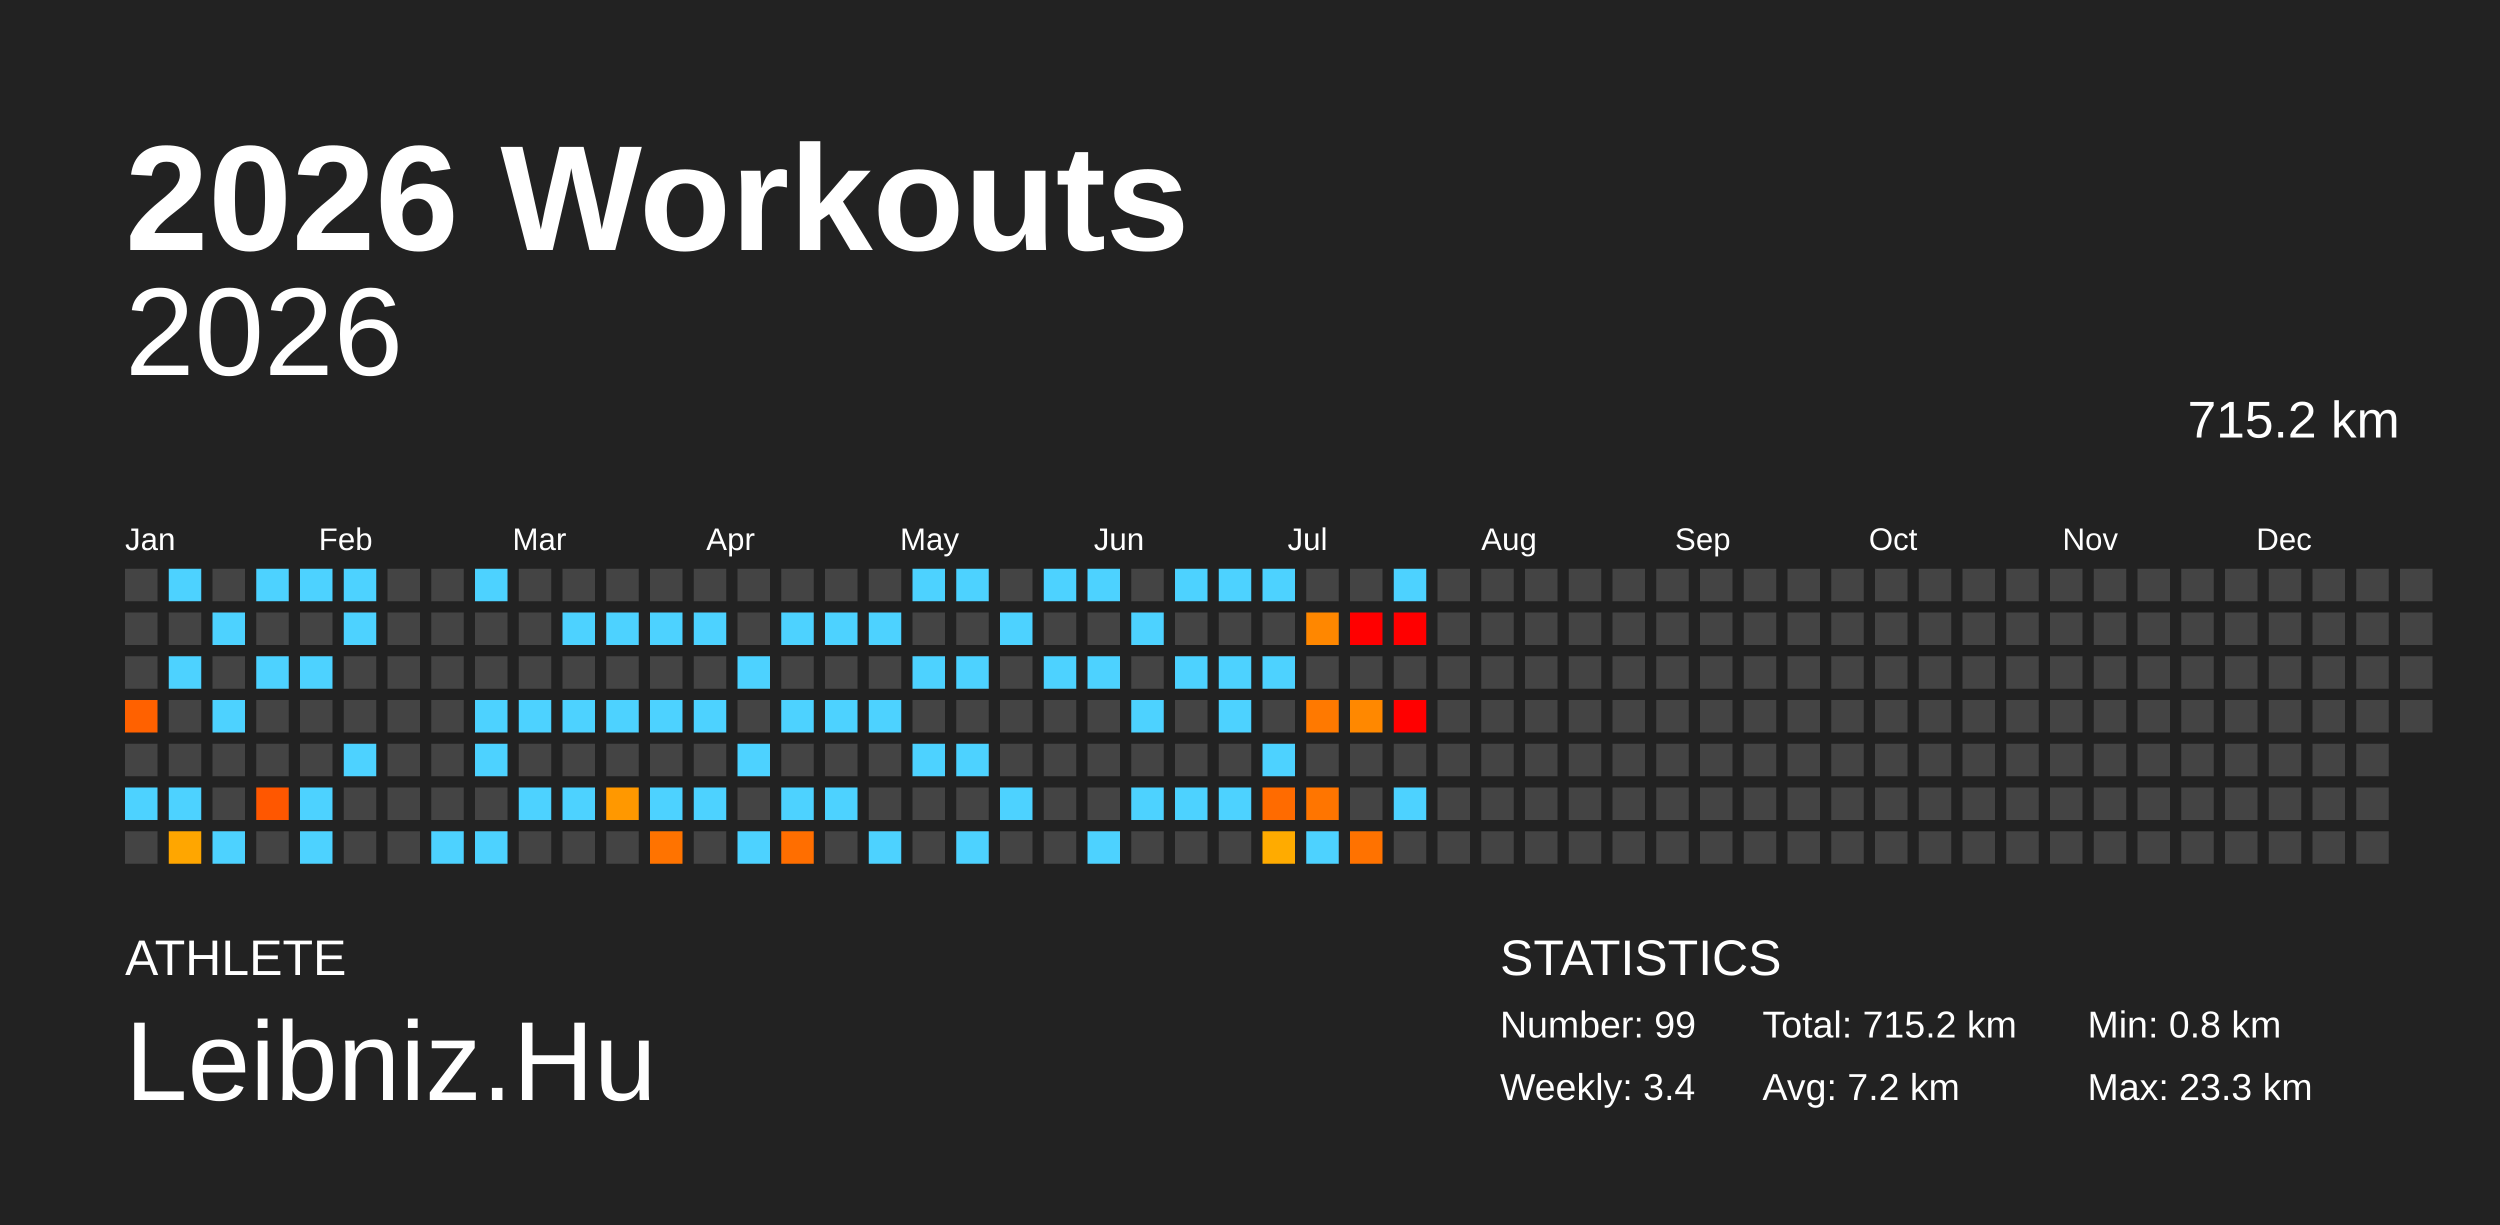
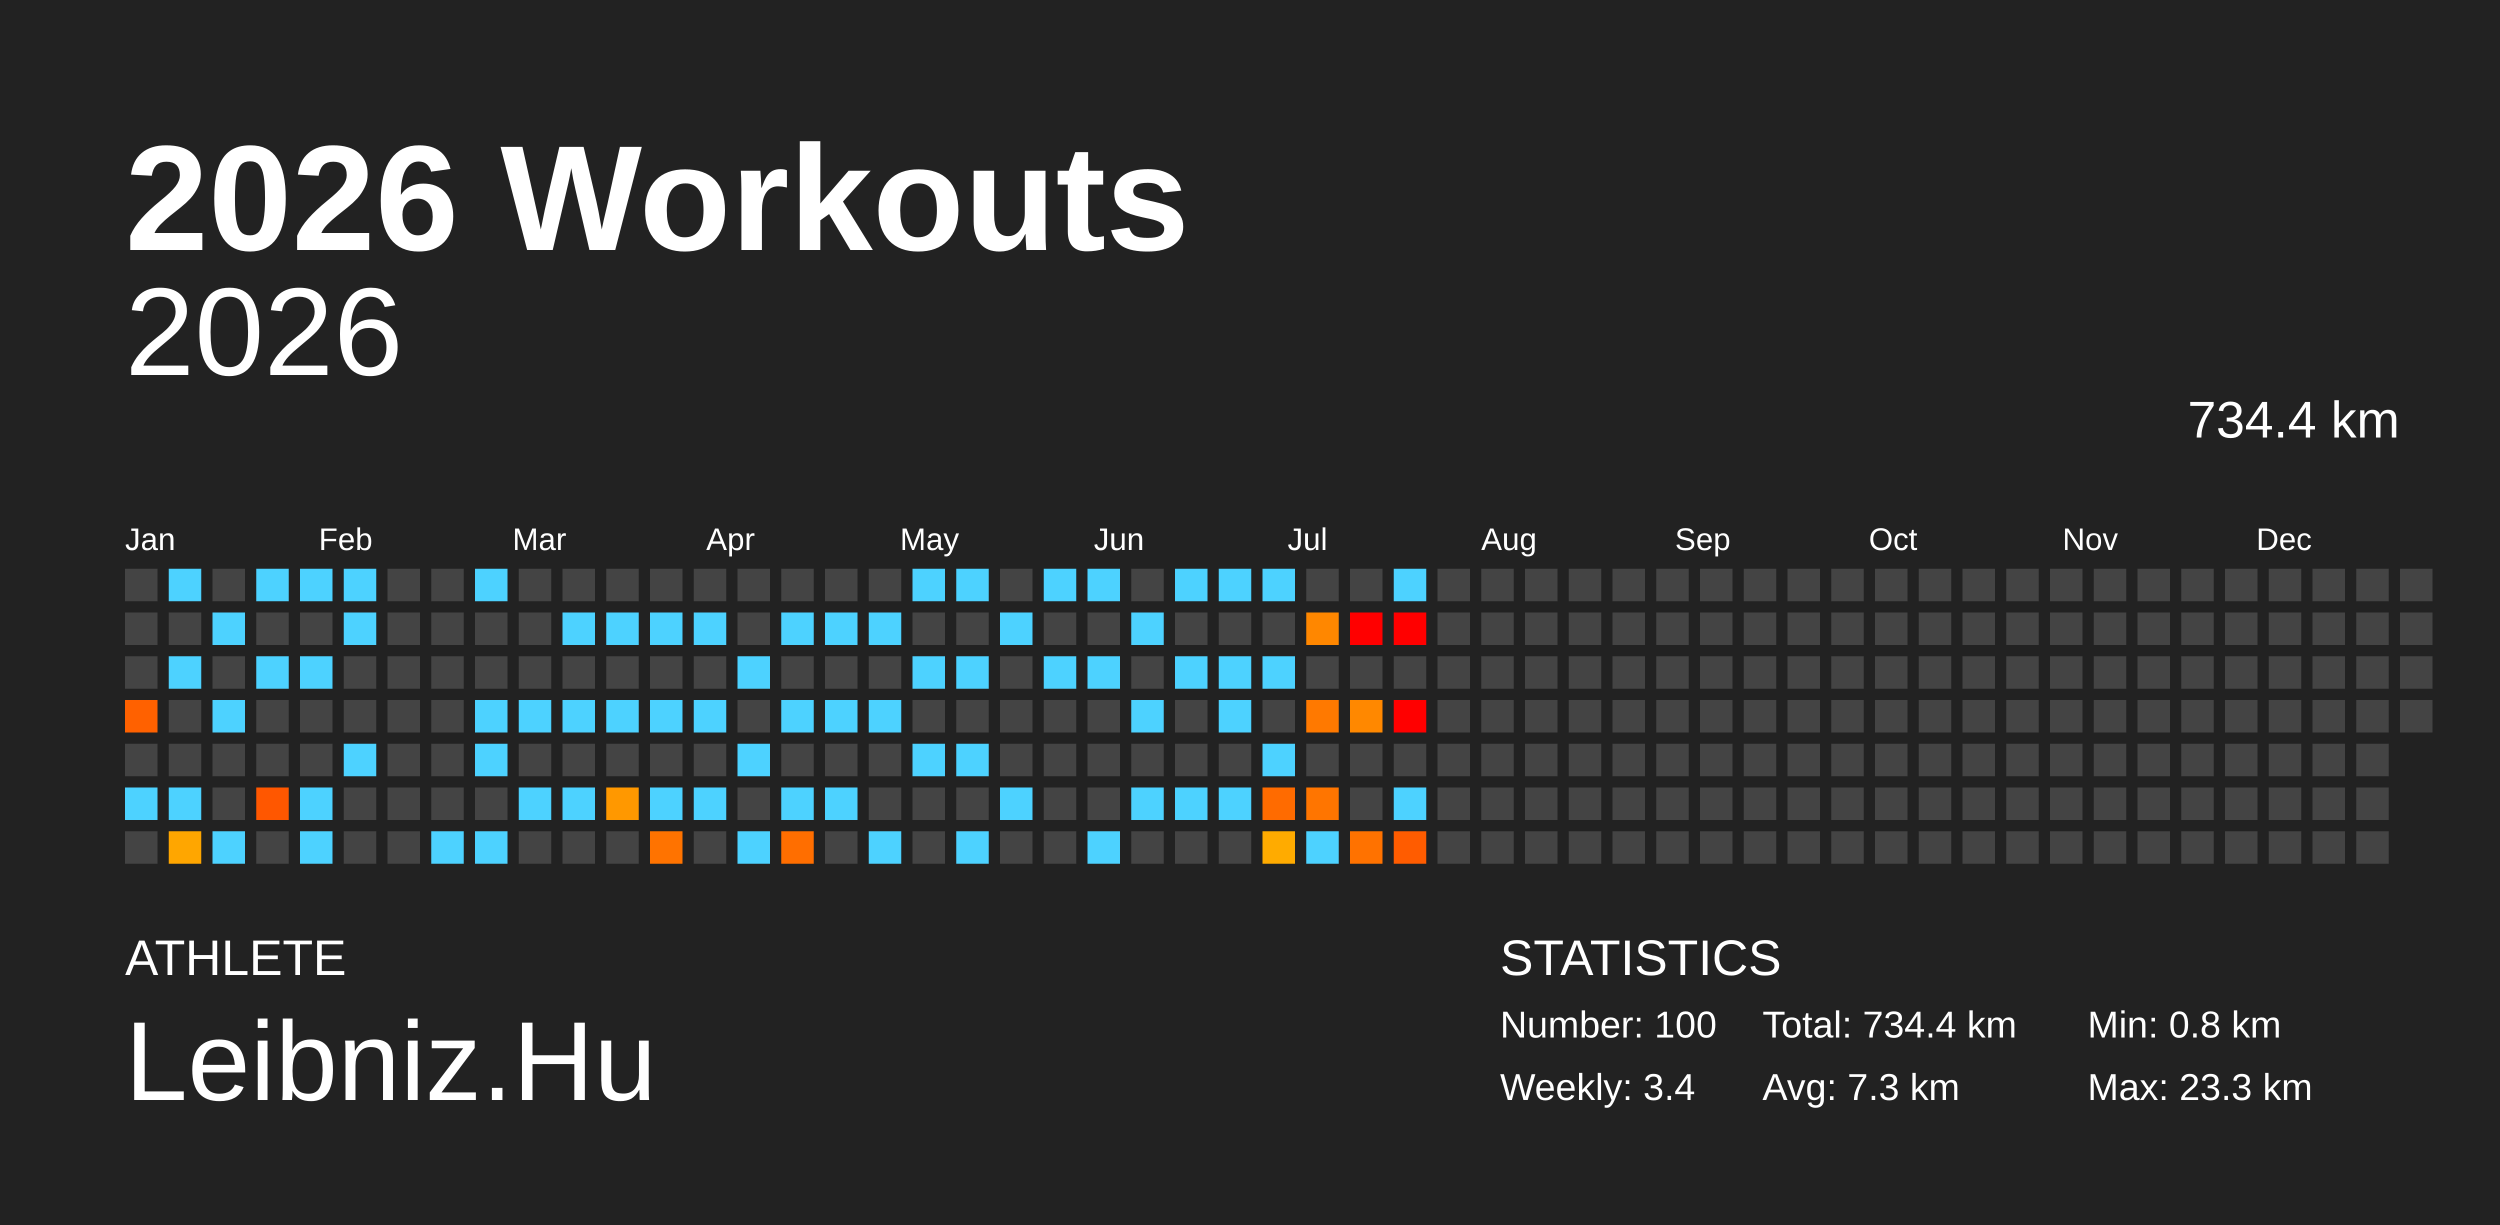
<svg xmlns="http://www.w3.org/2000/svg" baseProfile="full" height="98mm" version="1.1" viewBox="0,0,200,98" width="200mm">
  <defs />
  <rect fill="#222222" height="98" width="200" x="0" y="0" />
  <text fill="#FFFFFF" style="font-size:12px; font-family:Arial; font-weight:bold;" x="10" y="20">2026 Workouts</text>
  <text fill="#FFFFFF" style="font-size:4px; font-family:Arial" x="10" y="78">ATHLETE</text>
  <text fill="#FFFFFF" style="font-size:9px; font-family:Arial" x="10" y="88">Leibniz.Hu</text>
  <text fill="#FFFFFF" style="font-size:4px; font-family:Arial" x="120" y="78">STATISTICS</text>
-   <text fill="#FFFFFF" style="font-size:3px; font-family:Arial" x="120" y="83">Number: 99</text>
+   <text fill="#FFFFFF" style="font-size:3px; font-family:Arial" x="120" y="83">Number: 100</text>
  <text fill="#FFFFFF" style="font-size:3px; font-family:Arial" x="120" y="88">Weekly: 3.4</text>
-   <text fill="#FFFFFF" style="font-size:3px; font-family:Arial" x="141" y="83">Total: 715.2 km</text>
-   <text fill="#FFFFFF" style="font-size:3px; font-family:Arial" x="141" y="88">Avg: 7.2 km</text>
+   <text fill="#FFFFFF" style="font-size:3px; font-family:Arial" x="141" y="83">Total: 734.4 km</text>
+   <text fill="#FFFFFF" style="font-size:3px; font-family:Arial" x="141" y="88">Avg: 7.3 km</text>
  <text fill="#FFFFFF" style="font-size:3px; font-family:Arial" x="167" y="83">Min: 0.8 km</text>
  <text fill="#FFFFFF" style="font-size:3px; font-family:Arial" x="167" y="88">Max: 23.3 km</text>
  <text alignment-baseline="hanging" fill="#FFFFFF" style="font-size:10.0px; font-family:Arial;" x="10" y="30">2026</text>
-   <text alignment-baseline="hanging" fill="#FFFFFF" style="font-size:4.125px; font-family:Arial;" x="175" y="35">715.2 km</text>
+   <text alignment-baseline="hanging" fill="#FFFFFF" style="font-size:4.125px; font-family:Arial;" x="175" y="35">734.4 km</text>
  <text fill="#FFFFFF" style="font-size:2.5px; font-family:Arial" x="10.0" y="44">Jan</text>
  <text fill="#FFFFFF" style="font-size:2.5px; font-family:Arial" x="25.5" y="44">Feb</text>
  <text fill="#FFFFFF" style="font-size:2.5px; font-family:Arial" x="41.0" y="44">Mar</text>
  <text fill="#FFFFFF" style="font-size:2.5px; font-family:Arial" x="56.5" y="44">Apr</text>
  <text fill="#FFFFFF" style="font-size:2.5px; font-family:Arial" x="72.0" y="44">May</text>
  <text fill="#FFFFFF" style="font-size:2.5px; font-family:Arial" x="87.5" y="44">Jun</text>
  <text fill="#FFFFFF" style="font-size:2.5px; font-family:Arial" x="103.0" y="44">Jul</text>
  <text fill="#FFFFFF" style="font-size:2.5px; font-family:Arial" x="118.5" y="44">Aug</text>
  <text fill="#FFFFFF" style="font-size:2.5px; font-family:Arial" x="134.0" y="44">Sep</text>
  <text fill="#FFFFFF" style="font-size:2.5px; font-family:Arial" x="149.5" y="44">Oct</text>
  <text fill="#FFFFFF" style="font-size:2.5px; font-family:Arial" x="165.0" y="44">Nov</text>
  <text fill="#FFFFFF" style="font-size:2.5px; font-family:Arial" x="180.5" y="44">Dec</text>
  <rect fill="#444444" height="2.6" width="2.6" x="10.0" y="45.5" />
  <rect fill="#444444" height="2.6" width="2.6" x="10.0" y="49.0" />
  <rect fill="#444444" height="2.6" width="2.6" x="10.0" y="52.5" />
  <rect fill="#ff6100" height="2.6" width="2.6" x="10.0" y="56.0" />
  <rect fill="#444444" height="2.6" width="2.6" x="10.0" y="59.5" />
  <rect fill="#4dd2ff" height="2.6" width="2.6" x="10.0" y="63.0" />
  <rect fill="#444444" height="2.6" width="2.6" x="10.0" y="66.5" />
  <rect fill="#4dd2ff" height="2.6" width="2.6" x="13.5" y="45.5" />
  <rect fill="#444444" height="2.6" width="2.6" x="13.5" y="49.0" />
  <rect fill="#4dd2ff" height="2.6" width="2.6" x="13.5" y="52.5" />
  <rect fill="#444444" height="2.6" width="2.6" x="13.5" y="56.0" />
  <rect fill="#444444" height="2.6" width="2.6" x="13.5" y="59.5" />
  <rect fill="#4dd2ff" height="2.6" width="2.6" x="13.5" y="63.0" />
  <rect fill="#ffa600" height="2.6" width="2.6" x="13.5" y="66.5" />
  <rect fill="#444444" height="2.6" width="2.6" x="17.0" y="45.5" />
  <rect fill="#4dd2ff" height="2.6" width="2.6" x="17.0" y="49.0" />
  <rect fill="#444444" height="2.6" width="2.6" x="17.0" y="52.5" />
  <rect fill="#4dd2ff" height="2.6" width="2.6" x="17.0" y="56.0" />
  <rect fill="#444444" height="2.6" width="2.6" x="17.0" y="59.5" />
  <rect fill="#444444" height="2.6" width="2.6" x="17.0" y="63.0" />
  <rect fill="#4dd2ff" height="2.6" width="2.6" x="17.0" y="66.5" />
  <rect fill="#4dd2ff" height="2.6" width="2.6" x="20.5" y="45.5" />
  <rect fill="#444444" height="2.6" width="2.6" x="20.5" y="49.0" />
  <rect fill="#4dd2ff" height="2.6" width="2.6" x="20.5" y="52.5" />
  <rect fill="#444444" height="2.6" width="2.6" x="20.5" y="56.0" />
  <rect fill="#444444" height="2.6" width="2.6" x="20.5" y="59.5" />
  <rect fill="#ff5700" height="2.6" width="2.6" x="20.5" y="63.0" />
  <rect fill="#444444" height="2.6" width="2.6" x="20.5" y="66.5" />
  <rect fill="#4dd2ff" height="2.6" width="2.6" x="24.0" y="45.5" />
  <rect fill="#444444" height="2.6" width="2.6" x="24.0" y="49.0" />
  <rect fill="#4dd2ff" height="2.6" width="2.6" x="24.0" y="52.5" />
  <rect fill="#444444" height="2.6" width="2.6" x="24.0" y="56.0" />
  <rect fill="#444444" height="2.6" width="2.6" x="24.0" y="59.5" />
  <rect fill="#4dd2ff" height="2.6" width="2.6" x="24.0" y="63.0" />
  <rect fill="#4dd2ff" height="2.6" width="2.6" x="24.0" y="66.5" />
  <rect fill="#4dd2ff" height="2.6" width="2.6" x="27.5" y="45.5" />
  <rect fill="#4dd2ff" height="2.6" width="2.6" x="27.5" y="49.0" />
  <rect fill="#444444" height="2.6" width="2.6" x="27.5" y="52.5" />
  <rect fill="#444444" height="2.6" width="2.6" x="27.5" y="56.0" />
  <rect fill="#4dd2ff" height="2.6" width="2.6" x="27.5" y="59.5" />
  <rect fill="#444444" height="2.6" width="2.6" x="27.5" y="63.0" />
  <rect fill="#444444" height="2.6" width="2.6" x="27.5" y="66.5" />
  <rect fill="#444444" height="2.6" width="2.6" x="31.0" y="45.5" />
  <rect fill="#444444" height="2.6" width="2.6" x="31.0" y="49.0" />
  <rect fill="#444444" height="2.6" width="2.6" x="31.0" y="52.5" />
  <rect fill="#444444" height="2.6" width="2.6" x="31.0" y="56.0" />
  <rect fill="#444444" height="2.6" width="2.6" x="31.0" y="59.5" />
  <rect fill="#444444" height="2.6" width="2.6" x="31.0" y="63.0" />
  <rect fill="#444444" height="2.6" width="2.6" x="31.0" y="66.5" />
  <rect fill="#444444" height="2.6" width="2.6" x="34.5" y="45.5" />
  <rect fill="#444444" height="2.6" width="2.6" x="34.5" y="49.0" />
  <rect fill="#444444" height="2.6" width="2.6" x="34.5" y="52.5" />
  <rect fill="#444444" height="2.6" width="2.6" x="34.5" y="56.0" />
  <rect fill="#444444" height="2.6" width="2.6" x="34.5" y="59.5" />
  <rect fill="#444444" height="2.6" width="2.6" x="34.5" y="63.0" />
  <rect fill="#4dd2ff" height="2.6" width="2.6" x="34.5" y="66.5" />
  <rect fill="#4dd2ff" height="2.6" width="2.6" x="38.0" y="45.5" />
  <rect fill="#444444" height="2.6" width="2.6" x="38.0" y="49.0" />
  <rect fill="#444444" height="2.6" width="2.6" x="38.0" y="52.5" />
  <rect fill="#4dd2ff" height="2.6" width="2.6" x="38.0" y="56.0" />
  <rect fill="#4dd2ff" height="2.6" width="2.6" x="38.0" y="59.5" />
  <rect fill="#444444" height="2.6" width="2.6" x="38.0" y="63.0" />
  <rect fill="#4dd2ff" height="2.6" width="2.6" x="38.0" y="66.5" />
  <rect fill="#444444" height="2.6" width="2.6" x="41.5" y="45.5" />
  <rect fill="#444444" height="2.6" width="2.6" x="41.5" y="49.0" />
  <rect fill="#444444" height="2.6" width="2.6" x="41.5" y="52.5" />
  <rect fill="#4dd2ff" height="2.6" width="2.6" x="41.5" y="56.0" />
  <rect fill="#444444" height="2.6" width="2.6" x="41.5" y="59.5" />
  <rect fill="#4dd2ff" height="2.6" width="2.6" x="41.5" y="63.0" />
  <rect fill="#444444" height="2.6" width="2.6" x="41.5" y="66.5" />
  <rect fill="#444444" height="2.6" width="2.6" x="45.0" y="45.5" />
  <rect fill="#4dd2ff" height="2.6" width="2.6" x="45.0" y="49.0" />
  <rect fill="#444444" height="2.6" width="2.6" x="45.0" y="52.5" />
  <rect fill="#4dd2ff" height="2.6" width="2.6" x="45.0" y="56.0" />
  <rect fill="#444444" height="2.6" width="2.6" x="45.0" y="59.5" />
  <rect fill="#4dd2ff" height="2.6" width="2.6" x="45.0" y="63.0" />
  <rect fill="#444444" height="2.6" width="2.6" x="45.0" y="66.5" />
  <rect fill="#444444" height="2.6" width="2.6" x="48.5" y="45.5" />
  <rect fill="#4dd2ff" height="2.6" width="2.6" x="48.5" y="49.0" />
  <rect fill="#444444" height="2.6" width="2.6" x="48.5" y="52.5" />
  <rect fill="#4dd2ff" height="2.6" width="2.6" x="48.5" y="56.0" />
  <rect fill="#444444" height="2.6" width="2.6" x="48.5" y="59.5" />
  <rect fill="#ff9800" height="2.6" width="2.6" x="48.5" y="63.0" />
  <rect fill="#444444" height="2.6" width="2.6" x="48.5" y="66.5" />
  <rect fill="#444444" height="2.6" width="2.6" x="52.0" y="45.5" />
  <rect fill="#4dd2ff" height="2.6" width="2.6" x="52.0" y="49.0" />
  <rect fill="#444444" height="2.6" width="2.6" x="52.0" y="52.5" />
  <rect fill="#4dd2ff" height="2.6" width="2.6" x="52.0" y="56.0" />
  <rect fill="#444444" height="2.6" width="2.6" x="52.0" y="59.5" />
  <rect fill="#4dd2ff" height="2.6" width="2.6" x="52.0" y="63.0" />
  <rect fill="#ff7300" height="2.6" width="2.6" x="52.0" y="66.5" />
  <rect fill="#444444" height="2.6" width="2.6" x="55.5" y="45.5" />
  <rect fill="#4dd2ff" height="2.6" width="2.6" x="55.5" y="49.0" />
  <rect fill="#444444" height="2.6" width="2.6" x="55.5" y="52.5" />
  <rect fill="#4dd2ff" height="2.6" width="2.6" x="55.5" y="56.0" />
  <rect fill="#444444" height="2.6" width="2.6" x="55.5" y="59.5" />
  <rect fill="#4dd2ff" height="2.6" width="2.6" x="55.5" y="63.0" />
  <rect fill="#444444" height="2.6" width="2.6" x="55.5" y="66.5" />
  <rect fill="#444444" height="2.6" width="2.6" x="59.0" y="45.5" />
  <rect fill="#444444" height="2.6" width="2.6" x="59.0" y="49.0" />
  <rect fill="#4dd2ff" height="2.6" width="2.6" x="59.0" y="52.5" />
  <rect fill="#444444" height="2.6" width="2.6" x="59.0" y="56.0" />
  <rect fill="#4dd2ff" height="2.6" width="2.6" x="59.0" y="59.5" />
  <rect fill="#444444" height="2.6" width="2.6" x="59.0" y="63.0" />
  <rect fill="#4dd2ff" height="2.6" width="2.6" x="59.0" y="66.5" />
  <rect fill="#444444" height="2.6" width="2.6" x="62.5" y="45.5" />
  <rect fill="#4dd2ff" height="2.6" width="2.6" x="62.5" y="49.0" />
  <rect fill="#444444" height="2.6" width="2.6" x="62.5" y="52.5" />
  <rect fill="#4dd2ff" height="2.6" width="2.6" x="62.5" y="56.0" />
  <rect fill="#444444" height="2.6" width="2.6" x="62.5" y="59.5" />
  <rect fill="#4dd2ff" height="2.6" width="2.6" x="62.5" y="63.0" />
  <rect fill="#ff6e00" height="2.6" width="2.6" x="62.5" y="66.5" />
  <rect fill="#444444" height="2.6" width="2.6" x="66.0" y="45.5" />
  <rect fill="#4dd2ff" height="2.6" width="2.6" x="66.0" y="49.0" />
  <rect fill="#444444" height="2.6" width="2.6" x="66.0" y="52.5" />
  <rect fill="#4dd2ff" height="2.6" width="2.6" x="66.0" y="56.0" />
  <rect fill="#444444" height="2.6" width="2.6" x="66.0" y="59.5" />
  <rect fill="#4dd2ff" height="2.6" width="2.6" x="66.0" y="63.0" />
  <rect fill="#444444" height="2.6" width="2.6" x="66.0" y="66.5" />
  <rect fill="#444444" height="2.6" width="2.6" x="69.5" y="45.5" />
  <rect fill="#4dd2ff" height="2.6" width="2.6" x="69.5" y="49.0" />
  <rect fill="#444444" height="2.6" width="2.6" x="69.5" y="52.5" />
  <rect fill="#4dd2ff" height="2.6" width="2.6" x="69.5" y="56.0" />
  <rect fill="#444444" height="2.6" width="2.6" x="69.5" y="59.5" />
  <rect fill="#444444" height="2.6" width="2.6" x="69.5" y="63.0" />
  <rect fill="#4dd2ff" height="2.6" width="2.6" x="69.5" y="66.5" />
  <rect fill="#4dd2ff" height="2.6" width="2.6" x="73.0" y="45.5" />
  <rect fill="#444444" height="2.6" width="2.6" x="73.0" y="49.0" />
  <rect fill="#4dd2ff" height="2.6" width="2.6" x="73.0" y="52.5" />
  <rect fill="#444444" height="2.6" width="2.6" x="73.0" y="56.0" />
  <rect fill="#4dd2ff" height="2.6" width="2.6" x="73.0" y="59.5" />
  <rect fill="#444444" height="2.6" width="2.6" x="73.0" y="63.0" />
  <rect fill="#444444" height="2.6" width="2.6" x="73.0" y="66.5" />
  <rect fill="#4dd2ff" height="2.6" width="2.6" x="76.5" y="45.5" />
  <rect fill="#444444" height="2.6" width="2.6" x="76.5" y="49.0" />
  <rect fill="#4dd2ff" height="2.6" width="2.6" x="76.5" y="52.5" />
  <rect fill="#444444" height="2.6" width="2.6" x="76.5" y="56.0" />
  <rect fill="#4dd2ff" height="2.6" width="2.6" x="76.5" y="59.5" />
  <rect fill="#444444" height="2.6" width="2.6" x="76.5" y="63.0" />
  <rect fill="#4dd2ff" height="2.6" width="2.6" x="76.5" y="66.5" />
  <rect fill="#444444" height="2.6" width="2.6" x="80.0" y="45.5" />
  <rect fill="#4dd2ff" height="2.6" width="2.6" x="80.0" y="49.0" />
  <rect fill="#444444" height="2.6" width="2.6" x="80.0" y="52.5" />
  <rect fill="#444444" height="2.6" width="2.6" x="80.0" y="56.0" />
  <rect fill="#444444" height="2.6" width="2.6" x="80.0" y="59.5" />
  <rect fill="#4dd2ff" height="2.6" width="2.6" x="80.0" y="63.0" />
  <rect fill="#444444" height="2.6" width="2.6" x="80.0" y="66.5" />
  <rect fill="#4dd2ff" height="2.6" width="2.6" x="83.5" y="45.5" />
  <rect fill="#444444" height="2.6" width="2.6" x="83.5" y="49.0" />
  <rect fill="#4dd2ff" height="2.6" width="2.6" x="83.5" y="52.5" />
  <rect fill="#444444" height="2.6" width="2.6" x="83.5" y="56.0" />
  <rect fill="#444444" height="2.6" width="2.6" x="83.5" y="59.5" />
  <rect fill="#444444" height="2.6" width="2.6" x="83.5" y="63.0" />
  <rect fill="#444444" height="2.6" width="2.6" x="83.5" y="66.5" />
  <rect fill="#4dd2ff" height="2.6" width="2.6" x="87.0" y="45.5" />
  <rect fill="#444444" height="2.6" width="2.6" x="87.0" y="49.0" />
  <rect fill="#4dd2ff" height="2.6" width="2.6" x="87.0" y="52.5" />
  <rect fill="#444444" height="2.6" width="2.6" x="87.0" y="56.0" />
  <rect fill="#444444" height="2.6" width="2.6" x="87.0" y="59.5" />
  <rect fill="#444444" height="2.6" width="2.6" x="87.0" y="63.0" />
  <rect fill="#4dd2ff" height="2.6" width="2.6" x="87.0" y="66.5" />
  <rect fill="#444444" height="2.6" width="2.6" x="90.5" y="45.5" />
  <rect fill="#4dd2ff" height="2.6" width="2.6" x="90.5" y="49.0" />
  <rect fill="#444444" height="2.6" width="2.6" x="90.5" y="52.5" />
  <rect fill="#4dd2ff" height="2.6" width="2.6" x="90.5" y="56.0" />
  <rect fill="#444444" height="2.6" width="2.6" x="90.5" y="59.5" />
  <rect fill="#4dd2ff" height="2.6" width="2.6" x="90.5" y="63.0" />
  <rect fill="#444444" height="2.6" width="2.6" x="90.5" y="66.5" />
  <rect fill="#4dd2ff" height="2.6" width="2.6" x="94.0" y="45.5" />
  <rect fill="#444444" height="2.6" width="2.6" x="94.0" y="49.0" />
  <rect fill="#4dd2ff" height="2.6" width="2.6" x="94.0" y="52.5" />
  <rect fill="#444444" height="2.6" width="2.6" x="94.0" y="56.0" />
  <rect fill="#444444" height="2.6" width="2.6" x="94.0" y="59.5" />
  <rect fill="#4dd2ff" height="2.6" width="2.6" x="94.0" y="63.0" />
  <rect fill="#444444" height="2.6" width="2.6" x="94.0" y="66.5" />
  <rect fill="#4dd2ff" height="2.6" width="2.6" x="97.5" y="45.5" />
  <rect fill="#444444" height="2.6" width="2.6" x="97.5" y="49.0" />
  <rect fill="#4dd2ff" height="2.6" width="2.6" x="97.5" y="52.5" />
  <rect fill="#4dd2ff" height="2.6" width="2.6" x="97.5" y="56.0" />
  <rect fill="#444444" height="2.6" width="2.6" x="97.5" y="59.5" />
  <rect fill="#4dd2ff" height="2.6" width="2.6" x="97.5" y="63.0" />
  <rect fill="#444444" height="2.6" width="2.6" x="97.5" y="66.5" />
  <rect fill="#4dd2ff" height="2.6" width="2.6" x="101.0" y="45.5" />
  <rect fill="#444444" height="2.6" width="2.6" x="101.0" y="49.0" />
  <rect fill="#4dd2ff" height="2.6" width="2.6" x="101.0" y="52.5" />
  <rect fill="#444444" height="2.6" width="2.6" x="101.0" y="56.0" />
  <rect fill="#4dd2ff" height="2.6" width="2.6" x="101.0" y="59.5" />
  <rect fill="#ff6b00" height="2.6" width="2.6" x="101.0" y="63.0" />
  <rect fill="#ffab00" height="2.6" width="2.6" x="101.0" y="66.5" />
  <rect fill="#444444" height="2.6" width="2.6" x="104.5" y="45.5" />
  <rect fill="#ff8700" height="2.6" width="2.6" x="104.5" y="49.0" />
  <rect fill="#444444" height="2.6" width="2.6" x="104.5" y="52.5" />
  <rect fill="#ff7900" height="2.6" width="2.6" x="104.5" y="56.0" />
  <rect fill="#444444" height="2.6" width="2.6" x="104.5" y="59.5" />
  <rect fill="#ff7500" height="2.6" width="2.6" x="104.5" y="63.0" />
  <rect fill="#4dd2ff" height="2.6" width="2.6" x="104.5" y="66.5" />
  <rect fill="#444444" height="2.6" width="2.6" x="108.0" y="45.5" />
  <rect fill="red" height="2.6" width="2.6" x="108.0" y="49.0" />
  <rect fill="#444444" height="2.6" width="2.6" x="108.0" y="52.5" />
  <rect fill="#ff8800" height="2.6" width="2.6" x="108.0" y="56.0" />
  <rect fill="#444444" height="2.6" width="2.6" x="108.0" y="59.5" />
  <rect fill="#444444" height="2.6" width="2.6" x="108.0" y="63.0" />
  <rect fill="#ff7200" height="2.6" width="2.6" x="108.0" y="66.5" />
  <rect fill="#4dd2ff" height="2.6" width="2.6" x="111.5" y="45.5" />
  <rect fill="red" height="2.6" width="2.6" x="111.5" y="49.0" />
  <rect fill="#444444" height="2.6" width="2.6" x="111.5" y="52.5" />
  <rect fill="red" height="2.6" width="2.6" x="111.5" y="56.0" />
  <rect fill="#444444" height="2.6" width="2.6" x="111.5" y="59.5" />
  <rect fill="#4dd2ff" height="2.6" width="2.6" x="111.5" y="63.0" />
-   <rect fill="#444444" height="2.6" width="2.6" x="111.5" y="66.5" />
+   <rect fill="#ff5c00" height="2.6" width="2.6" x="111.5" y="66.5" />
  <rect fill="#444444" height="2.6" width="2.6" x="115.0" y="45.5" />
  <rect fill="#444444" height="2.6" width="2.6" x="115.0" y="49.0" />
  <rect fill="#444444" height="2.6" width="2.6" x="115.0" y="52.5" />
  <rect fill="#444444" height="2.6" width="2.6" x="115.0" y="56.0" />
  <rect fill="#444444" height="2.6" width="2.6" x="115.0" y="59.5" />
  <rect fill="#444444" height="2.6" width="2.6" x="115.0" y="63.0" />
  <rect fill="#444444" height="2.6" width="2.6" x="115.0" y="66.5" />
  <rect fill="#444444" height="2.6" width="2.6" x="118.5" y="45.5" />
  <rect fill="#444444" height="2.6" width="2.6" x="118.5" y="49.0" />
  <rect fill="#444444" height="2.6" width="2.6" x="118.5" y="52.5" />
  <rect fill="#444444" height="2.6" width="2.6" x="118.5" y="56.0" />
  <rect fill="#444444" height="2.6" width="2.6" x="118.5" y="59.5" />
  <rect fill="#444444" height="2.6" width="2.6" x="118.5" y="63.0" />
  <rect fill="#444444" height="2.6" width="2.6" x="118.5" y="66.5" />
  <rect fill="#444444" height="2.6" width="2.6" x="122.0" y="45.5" />
  <rect fill="#444444" height="2.6" width="2.6" x="122.0" y="49.0" />
  <rect fill="#444444" height="2.6" width="2.6" x="122.0" y="52.5" />
  <rect fill="#444444" height="2.6" width="2.6" x="122.0" y="56.0" />
  <rect fill="#444444" height="2.6" width="2.6" x="122.0" y="59.5" />
  <rect fill="#444444" height="2.6" width="2.6" x="122.0" y="63.0" />
  <rect fill="#444444" height="2.6" width="2.6" x="122.0" y="66.5" />
  <rect fill="#444444" height="2.6" width="2.6" x="125.5" y="45.5" />
  <rect fill="#444444" height="2.6" width="2.6" x="125.5" y="49.0" />
  <rect fill="#444444" height="2.6" width="2.6" x="125.5" y="52.5" />
  <rect fill="#444444" height="2.6" width="2.6" x="125.5" y="56.0" />
  <rect fill="#444444" height="2.6" width="2.6" x="125.5" y="59.5" />
  <rect fill="#444444" height="2.6" width="2.6" x="125.5" y="63.0" />
  <rect fill="#444444" height="2.6" width="2.6" x="125.5" y="66.5" />
  <rect fill="#444444" height="2.6" width="2.6" x="129.0" y="45.5" />
  <rect fill="#444444" height="2.6" width="2.6" x="129.0" y="49.0" />
  <rect fill="#444444" height="2.6" width="2.6" x="129.0" y="52.5" />
  <rect fill="#444444" height="2.6" width="2.6" x="129.0" y="56.0" />
  <rect fill="#444444" height="2.6" width="2.6" x="129.0" y="59.5" />
  <rect fill="#444444" height="2.6" width="2.6" x="129.0" y="63.0" />
  <rect fill="#444444" height="2.6" width="2.6" x="129.0" y="66.5" />
  <rect fill="#444444" height="2.6" width="2.6" x="132.5" y="45.5" />
  <rect fill="#444444" height="2.6" width="2.6" x="132.5" y="49.0" />
  <rect fill="#444444" height="2.6" width="2.6" x="132.5" y="52.5" />
  <rect fill="#444444" height="2.6" width="2.6" x="132.5" y="56.0" />
  <rect fill="#444444" height="2.6" width="2.6" x="132.5" y="59.5" />
  <rect fill="#444444" height="2.6" width="2.6" x="132.5" y="63.0" />
  <rect fill="#444444" height="2.6" width="2.6" x="132.5" y="66.5" />
  <rect fill="#444444" height="2.6" width="2.6" x="136.0" y="45.5" />
  <rect fill="#444444" height="2.6" width="2.6" x="136.0" y="49.0" />
  <rect fill="#444444" height="2.6" width="2.6" x="136.0" y="52.5" />
  <rect fill="#444444" height="2.6" width="2.6" x="136.0" y="56.0" />
  <rect fill="#444444" height="2.6" width="2.6" x="136.0" y="59.5" />
  <rect fill="#444444" height="2.6" width="2.6" x="136.0" y="63.0" />
  <rect fill="#444444" height="2.6" width="2.6" x="136.0" y="66.5" />
  <rect fill="#444444" height="2.6" width="2.6" x="139.5" y="45.5" />
  <rect fill="#444444" height="2.6" width="2.6" x="139.5" y="49.0" />
  <rect fill="#444444" height="2.6" width="2.6" x="139.5" y="52.5" />
  <rect fill="#444444" height="2.6" width="2.6" x="139.5" y="56.0" />
  <rect fill="#444444" height="2.6" width="2.6" x="139.5" y="59.5" />
  <rect fill="#444444" height="2.6" width="2.6" x="139.5" y="63.0" />
  <rect fill="#444444" height="2.6" width="2.6" x="139.5" y="66.5" />
  <rect fill="#444444" height="2.6" width="2.6" x="143.0" y="45.5" />
  <rect fill="#444444" height="2.6" width="2.6" x="143.0" y="49.0" />
  <rect fill="#444444" height="2.6" width="2.6" x="143.0" y="52.5" />
  <rect fill="#444444" height="2.6" width="2.6" x="143.0" y="56.0" />
  <rect fill="#444444" height="2.6" width="2.6" x="143.0" y="59.5" />
  <rect fill="#444444" height="2.6" width="2.6" x="143.0" y="63.0" />
  <rect fill="#444444" height="2.6" width="2.6" x="143.0" y="66.5" />
  <rect fill="#444444" height="2.6" width="2.6" x="146.5" y="45.5" />
  <rect fill="#444444" height="2.6" width="2.6" x="146.5" y="49.0" />
  <rect fill="#444444" height="2.6" width="2.6" x="146.5" y="52.5" />
  <rect fill="#444444" height="2.6" width="2.6" x="146.5" y="56.0" />
  <rect fill="#444444" height="2.6" width="2.6" x="146.5" y="59.5" />
  <rect fill="#444444" height="2.6" width="2.6" x="146.5" y="63.0" />
  <rect fill="#444444" height="2.6" width="2.6" x="146.5" y="66.5" />
  <rect fill="#444444" height="2.6" width="2.6" x="150.0" y="45.5" />
  <rect fill="#444444" height="2.6" width="2.6" x="150.0" y="49.0" />
  <rect fill="#444444" height="2.6" width="2.6" x="150.0" y="52.5" />
  <rect fill="#444444" height="2.6" width="2.6" x="150.0" y="56.0" />
  <rect fill="#444444" height="2.6" width="2.6" x="150.0" y="59.5" />
  <rect fill="#444444" height="2.6" width="2.6" x="150.0" y="63.0" />
  <rect fill="#444444" height="2.6" width="2.6" x="150.0" y="66.5" />
  <rect fill="#444444" height="2.6" width="2.6" x="153.5" y="45.5" />
  <rect fill="#444444" height="2.6" width="2.6" x="153.5" y="49.0" />
  <rect fill="#444444" height="2.6" width="2.6" x="153.5" y="52.5" />
  <rect fill="#444444" height="2.6" width="2.6" x="153.5" y="56.0" />
  <rect fill="#444444" height="2.6" width="2.6" x="153.5" y="59.5" />
  <rect fill="#444444" height="2.6" width="2.6" x="153.5" y="63.0" />
  <rect fill="#444444" height="2.6" width="2.6" x="153.5" y="66.5" />
  <rect fill="#444444" height="2.6" width="2.6" x="157.0" y="45.5" />
  <rect fill="#444444" height="2.6" width="2.6" x="157.0" y="49.0" />
  <rect fill="#444444" height="2.6" width="2.6" x="157.0" y="52.5" />
  <rect fill="#444444" height="2.6" width="2.6" x="157.0" y="56.0" />
  <rect fill="#444444" height="2.6" width="2.6" x="157.0" y="59.5" />
  <rect fill="#444444" height="2.6" width="2.6" x="157.0" y="63.0" />
  <rect fill="#444444" height="2.6" width="2.6" x="157.0" y="66.5" />
  <rect fill="#444444" height="2.6" width="2.6" x="160.5" y="45.5" />
  <rect fill="#444444" height="2.6" width="2.6" x="160.5" y="49.0" />
  <rect fill="#444444" height="2.6" width="2.6" x="160.5" y="52.5" />
  <rect fill="#444444" height="2.6" width="2.6" x="160.5" y="56.0" />
  <rect fill="#444444" height="2.6" width="2.6" x="160.5" y="59.5" />
  <rect fill="#444444" height="2.6" width="2.6" x="160.5" y="63.0" />
  <rect fill="#444444" height="2.6" width="2.6" x="160.5" y="66.5" />
  <rect fill="#444444" height="2.6" width="2.6" x="164.0" y="45.5" />
  <rect fill="#444444" height="2.6" width="2.6" x="164.0" y="49.0" />
  <rect fill="#444444" height="2.6" width="2.6" x="164.0" y="52.5" />
  <rect fill="#444444" height="2.6" width="2.6" x="164.0" y="56.0" />
  <rect fill="#444444" height="2.6" width="2.6" x="164.0" y="59.5" />
  <rect fill="#444444" height="2.6" width="2.6" x="164.0" y="63.0" />
  <rect fill="#444444" height="2.6" width="2.6" x="164.0" y="66.5" />
  <rect fill="#444444" height="2.6" width="2.6" x="167.5" y="45.5" />
  <rect fill="#444444" height="2.6" width="2.6" x="167.5" y="49.0" />
  <rect fill="#444444" height="2.6" width="2.6" x="167.5" y="52.5" />
  <rect fill="#444444" height="2.6" width="2.6" x="167.5" y="56.0" />
  <rect fill="#444444" height="2.6" width="2.6" x="167.5" y="59.5" />
  <rect fill="#444444" height="2.6" width="2.6" x="167.5" y="63.0" />
  <rect fill="#444444" height="2.6" width="2.6" x="167.5" y="66.5" />
  <rect fill="#444444" height="2.6" width="2.6" x="171.0" y="45.5" />
  <rect fill="#444444" height="2.6" width="2.6" x="171.0" y="49.0" />
  <rect fill="#444444" height="2.6" width="2.6" x="171.0" y="52.5" />
  <rect fill="#444444" height="2.6" width="2.6" x="171.0" y="56.0" />
  <rect fill="#444444" height="2.6" width="2.6" x="171.0" y="59.5" />
  <rect fill="#444444" height="2.6" width="2.6" x="171.0" y="63.0" />
  <rect fill="#444444" height="2.6" width="2.6" x="171.0" y="66.5" />
  <rect fill="#444444" height="2.6" width="2.6" x="174.5" y="45.5" />
  <rect fill="#444444" height="2.6" width="2.6" x="174.5" y="49.0" />
  <rect fill="#444444" height="2.6" width="2.6" x="174.5" y="52.5" />
  <rect fill="#444444" height="2.6" width="2.6" x="174.5" y="56.0" />
  <rect fill="#444444" height="2.6" width="2.6" x="174.5" y="59.5" />
  <rect fill="#444444" height="2.6" width="2.6" x="174.5" y="63.0" />
  <rect fill="#444444" height="2.6" width="2.6" x="174.5" y="66.5" />
  <rect fill="#444444" height="2.6" width="2.6" x="178.0" y="45.5" />
  <rect fill="#444444" height="2.6" width="2.6" x="178.0" y="49.0" />
  <rect fill="#444444" height="2.6" width="2.6" x="178.0" y="52.5" />
  <rect fill="#444444" height="2.6" width="2.6" x="178.0" y="56.0" />
  <rect fill="#444444" height="2.6" width="2.6" x="178.0" y="59.5" />
  <rect fill="#444444" height="2.6" width="2.6" x="178.0" y="63.0" />
  <rect fill="#444444" height="2.6" width="2.6" x="178.0" y="66.5" />
  <rect fill="#444444" height="2.6" width="2.6" x="181.5" y="45.5" />
  <rect fill="#444444" height="2.6" width="2.6" x="181.5" y="49.0" />
  <rect fill="#444444" height="2.6" width="2.6" x="181.5" y="52.5" />
  <rect fill="#444444" height="2.6" width="2.6" x="181.5" y="56.0" />
  <rect fill="#444444" height="2.6" width="2.6" x="181.5" y="59.5" />
  <rect fill="#444444" height="2.6" width="2.6" x="181.5" y="63.0" />
  <rect fill="#444444" height="2.6" width="2.6" x="181.5" y="66.5" />
  <rect fill="#444444" height="2.6" width="2.6" x="185.0" y="45.5" />
  <rect fill="#444444" height="2.6" width="2.6" x="185.0" y="49.0" />
  <rect fill="#444444" height="2.6" width="2.6" x="185.0" y="52.5" />
  <rect fill="#444444" height="2.6" width="2.6" x="185.0" y="56.0" />
  <rect fill="#444444" height="2.6" width="2.6" x="185.0" y="59.5" />
  <rect fill="#444444" height="2.6" width="2.6" x="185.0" y="63.0" />
  <rect fill="#444444" height="2.6" width="2.6" x="185.0" y="66.5" />
  <rect fill="#444444" height="2.6" width="2.6" x="188.5" y="45.5" />
  <rect fill="#444444" height="2.6" width="2.6" x="188.5" y="49.0" />
  <rect fill="#444444" height="2.6" width="2.6" x="188.5" y="52.5" />
  <rect fill="#444444" height="2.6" width="2.6" x="188.5" y="56.0" />
  <rect fill="#444444" height="2.6" width="2.6" x="188.5" y="59.5" />
  <rect fill="#444444" height="2.6" width="2.6" x="188.5" y="63.0" />
  <rect fill="#444444" height="2.6" width="2.6" x="188.5" y="66.5" />
  <rect fill="#444444" height="2.6" width="2.6" x="192.0" y="45.5" />
  <rect fill="#444444" height="2.6" width="2.6" x="192.0" y="49.0" />
  <rect fill="#444444" height="2.6" width="2.6" x="192.0" y="52.5" />
  <rect fill="#444444" height="2.6" width="2.6" x="192.0" y="56.0" />
</svg>
